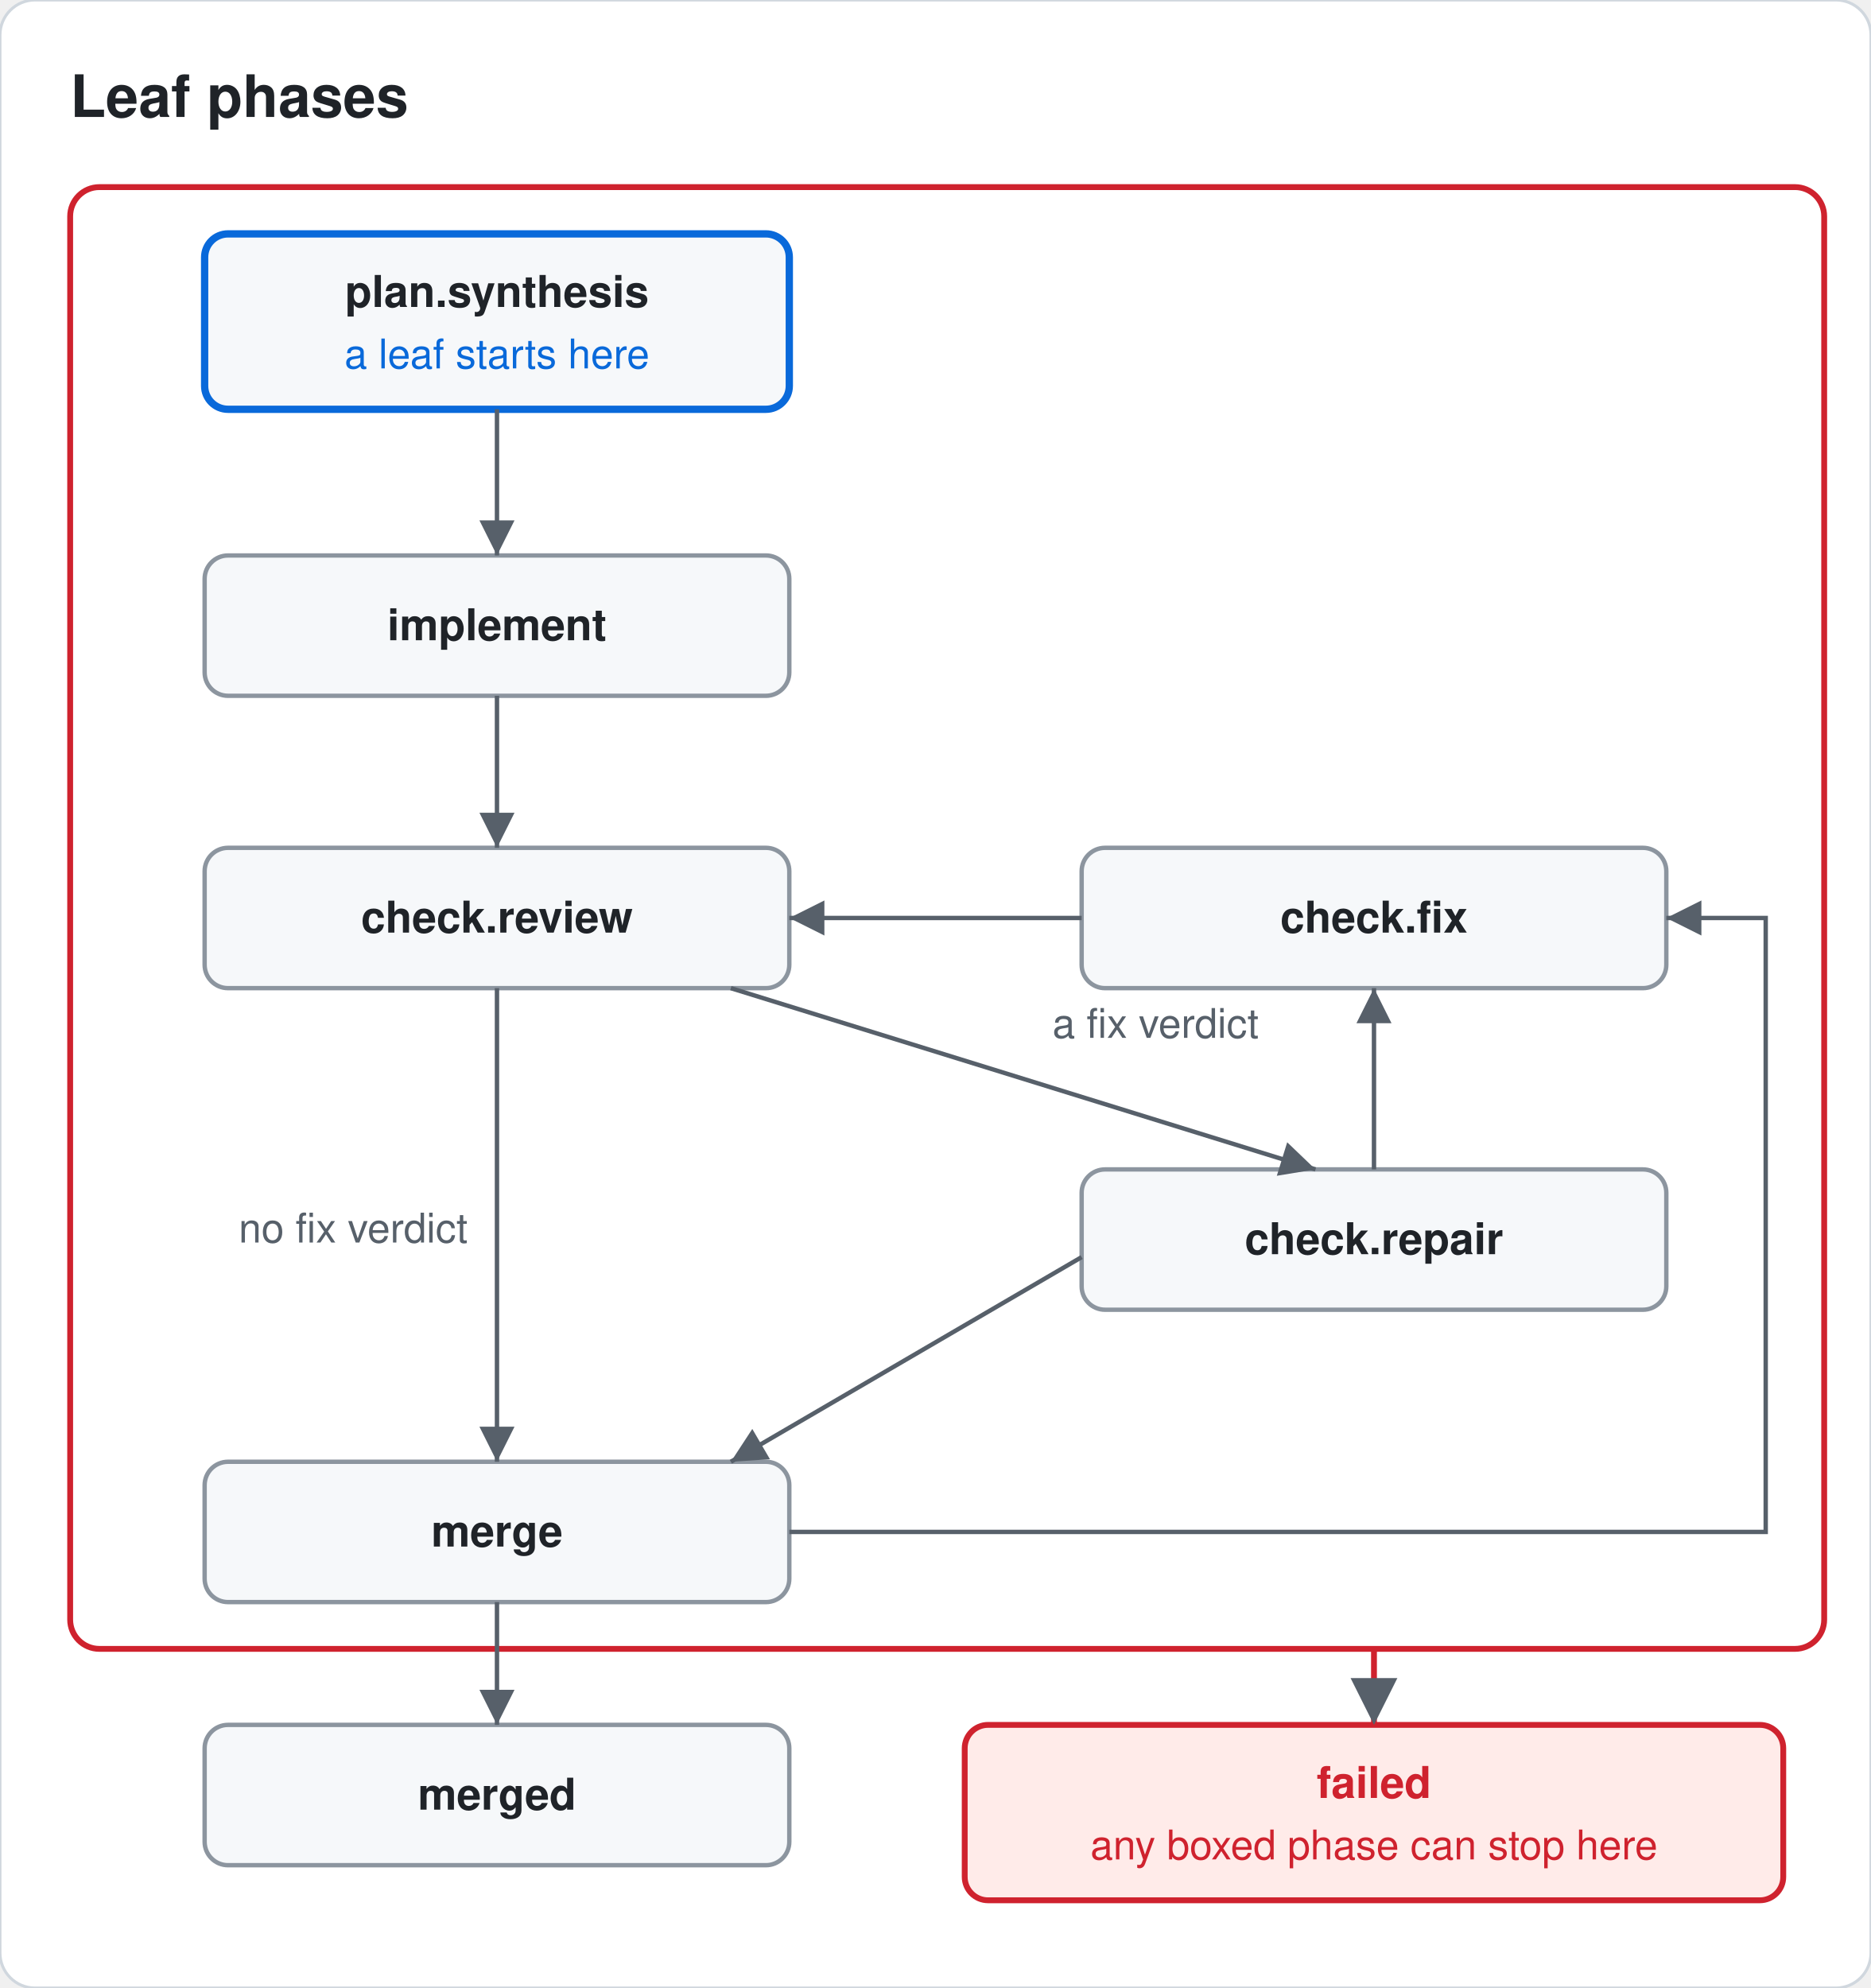
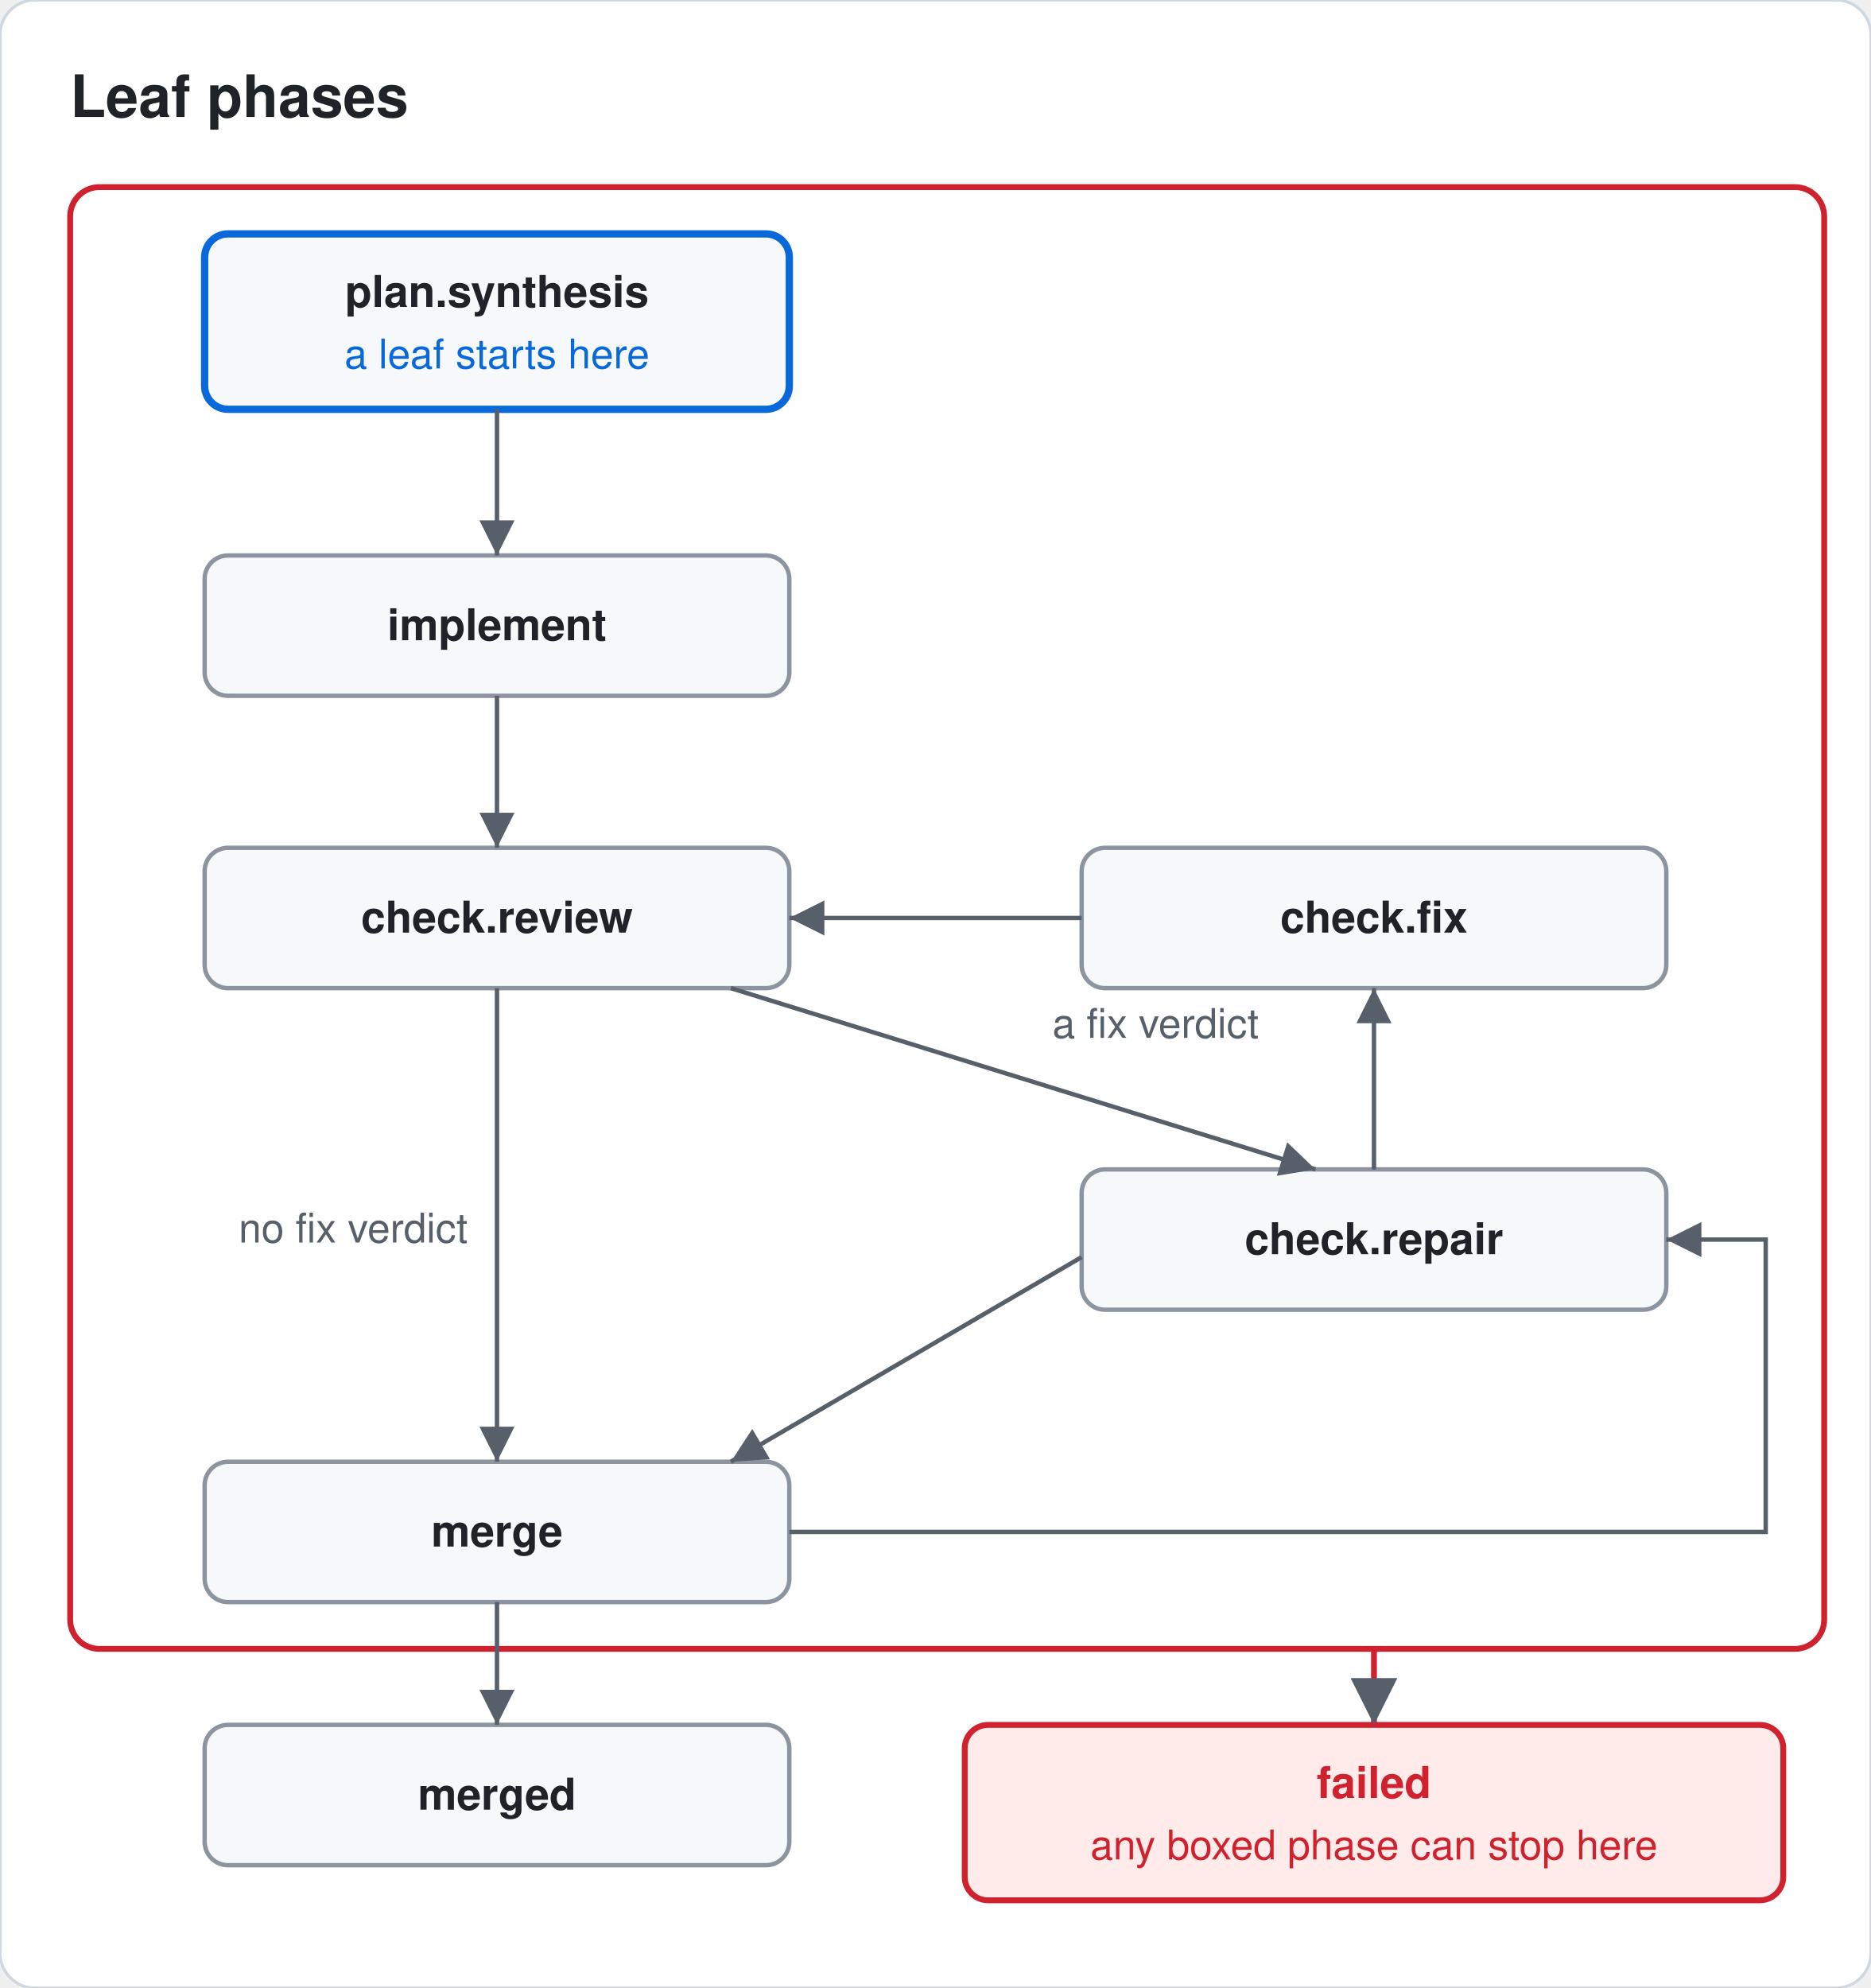
<svg xmlns="http://www.w3.org/2000/svg" viewBox="0 0 640 680" role="img">
  <rect x="0" y="0" width="640" height="680" rx="12" fill="#ffffff" stroke="#d0d7de" />
  <style>
    text { font-family: -apple-system, "Segoe UI", Helvetica, Arial, sans-serif; font-size: 14px; fill: #1f2328; }
    .head { font-size: 20px; font-weight: 600; }
    .name { font-size: 15px; font-weight: 600; }
    .muted { fill: #57606a; }
    .accent { fill: #0969da; }
    .stop { fill: #cf222e; }
    .node { fill: #f6f8fa; stroke: #8c959f; stroke-width: 1.5; }
    .start { fill: #f6f8fa; stroke: #0969da; stroke-width: 2.5; }
    .fail { fill: #ffebe9; stroke: #cf222e; stroke-width: 2; }
    .zone { fill: none; stroke: #cf222e; stroke-width: 2; }
    .edge { stroke: #57606a; stroke-width: 1.5; fill: none; }
    .edge-stop { stroke: #cf222e; stroke-width: 2; fill: none; }
  </style>
  <defs>
    <marker id="arrow" viewBox="0 0 10 10" refX="10" refY="5" markerWidth="8" markerHeight="8" orient="auto-start-reverse">
      <path d="M0,0 L10,5 L0,10 z" fill="#57606a" />
    </marker>
  </defs>
  <text class="head" x="24" y="40">Leaf phases</text>
  <rect class="zone" x="24" y="64" width="600" height="500" rx="10" />
  <rect class="start" x="70" y="80" width="200" height="60" rx="8" />
  <text class="name" x="170" y="105" text-anchor="middle">plan.synthesis</text>
  <text class="accent" x="170" y="126" text-anchor="middle">a leaf starts here</text>
  <rect class="node" x="70" y="190" width="200" height="48" rx="8" />
  <text class="name" x="170" y="219" text-anchor="middle">implement</text>
  <rect class="node" x="70" y="290" width="200" height="48" rx="8" />
  <text class="name" x="170" y="319" text-anchor="middle">check.review</text>
  <rect class="node" x="370" y="290" width="200" height="48" rx="8" />
  <text class="name" x="470" y="319" text-anchor="middle">check.fix</text>
  <rect class="node" x="370" y="400" width="200" height="48" rx="8" />
  <text class="name" x="470" y="429" text-anchor="middle">check.repair</text>
  <rect class="node" x="70" y="500" width="200" height="48" rx="8" />
  <text class="name" x="170" y="529" text-anchor="middle">merge</text>
  <rect class="node" x="70" y="590" width="200" height="48" rx="8" />
  <text class="name" x="170" y="619" text-anchor="middle">merged</text>
  <rect class="fail" x="330" y="590" width="280" height="60" rx="8" />
  <text class="name stop" x="470" y="615" text-anchor="middle">failed</text>
  <text class="stop" x="470" y="636" text-anchor="middle">any boxed phase can stop here</text>
  <line class="edge" x1="170" y1="140" x2="170" y2="190" marker-end="url(#arrow)" />
  <line class="edge" x1="170" y1="238" x2="170" y2="290" marker-end="url(#arrow)" />
  <line class="edge" x1="170" y1="338" x2="170" y2="500" marker-end="url(#arrow)" />
  <text class="muted" x="160" y="425" text-anchor="end">no fix verdict</text>
  <line class="edge" x1="250" y1="338" x2="450" y2="400" marker-end="url(#arrow)" />
  <text class="muted" x="360" y="355">a fix verdict</text>
  <line class="edge" x1="370" y1="430" x2="250" y2="500" marker-end="url(#arrow)" />
  <line class="edge" x1="470" y1="400" x2="470" y2="338" marker-end="url(#arrow)" />
  <line class="edge" x1="370" y1="314" x2="270" y2="314" marker-end="url(#arrow)" />
-   <path class="edge" d="M270,524 H604 V314 H570" marker-end="url(#arrow)" />
+   <path class="edge" d="M270,524 H604 V424 H570" marker-end="url(#arrow)" />
  <line class="edge" x1="170" y1="548" x2="170" y2="590" marker-end="url(#arrow)" />
  <line class="edge-stop" x1="470" y1="564" x2="470" y2="590" marker-end="url(#arrow)" />
</svg>
